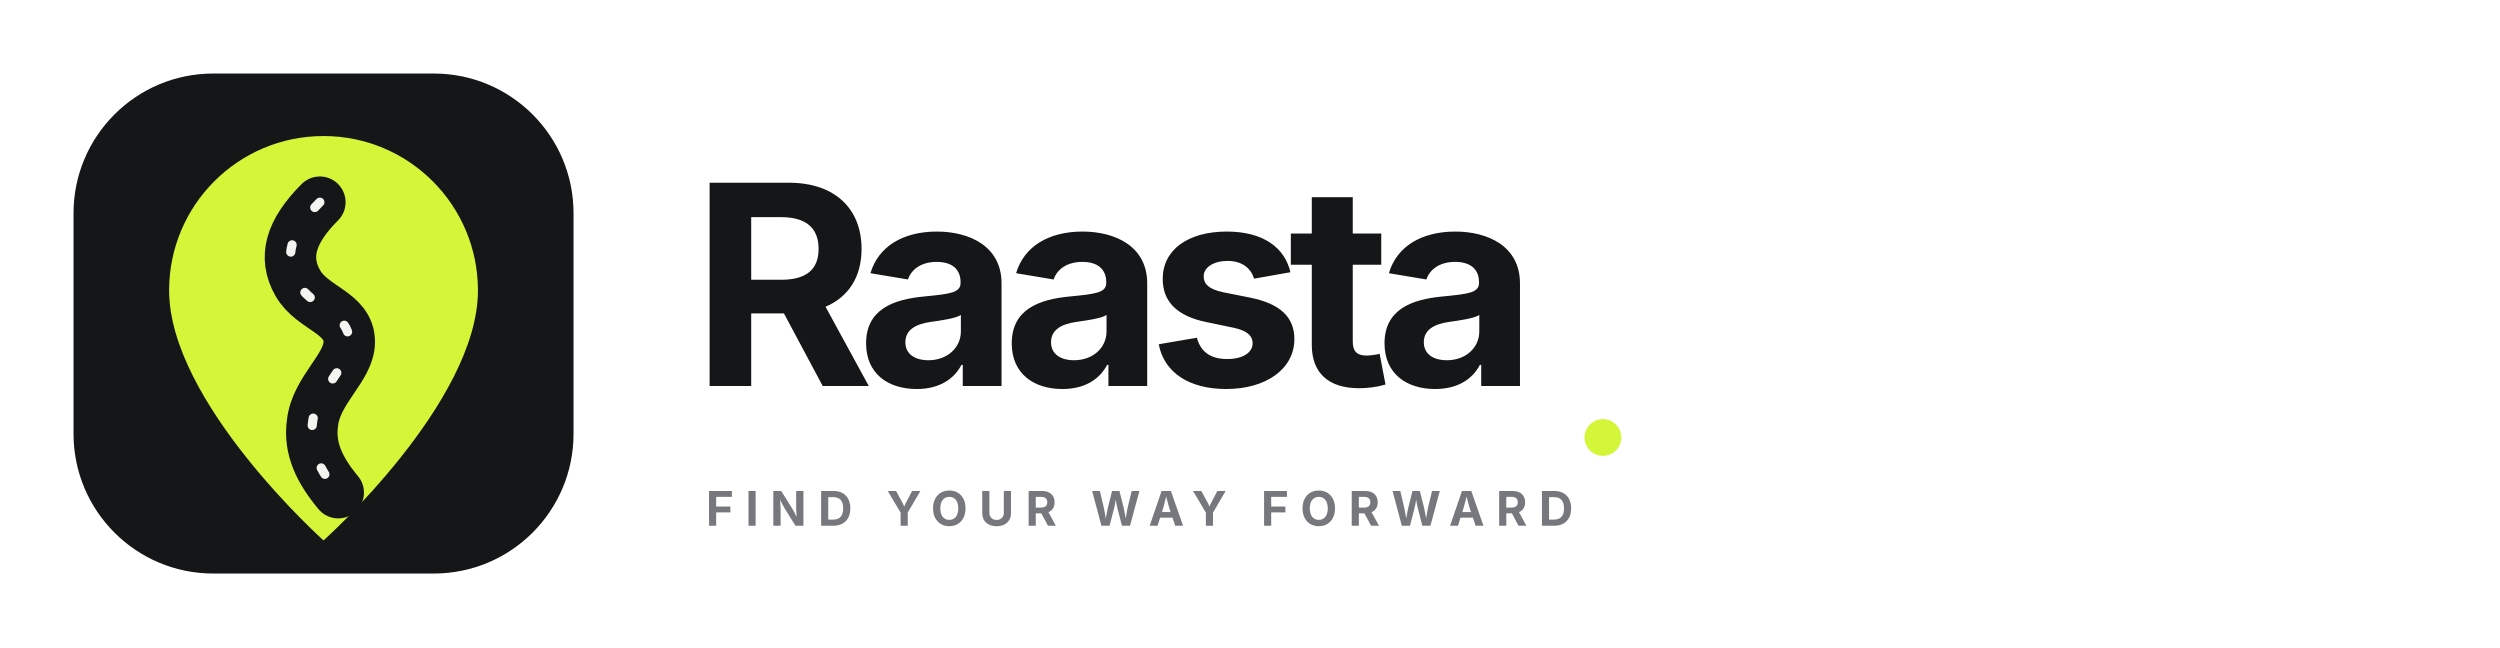
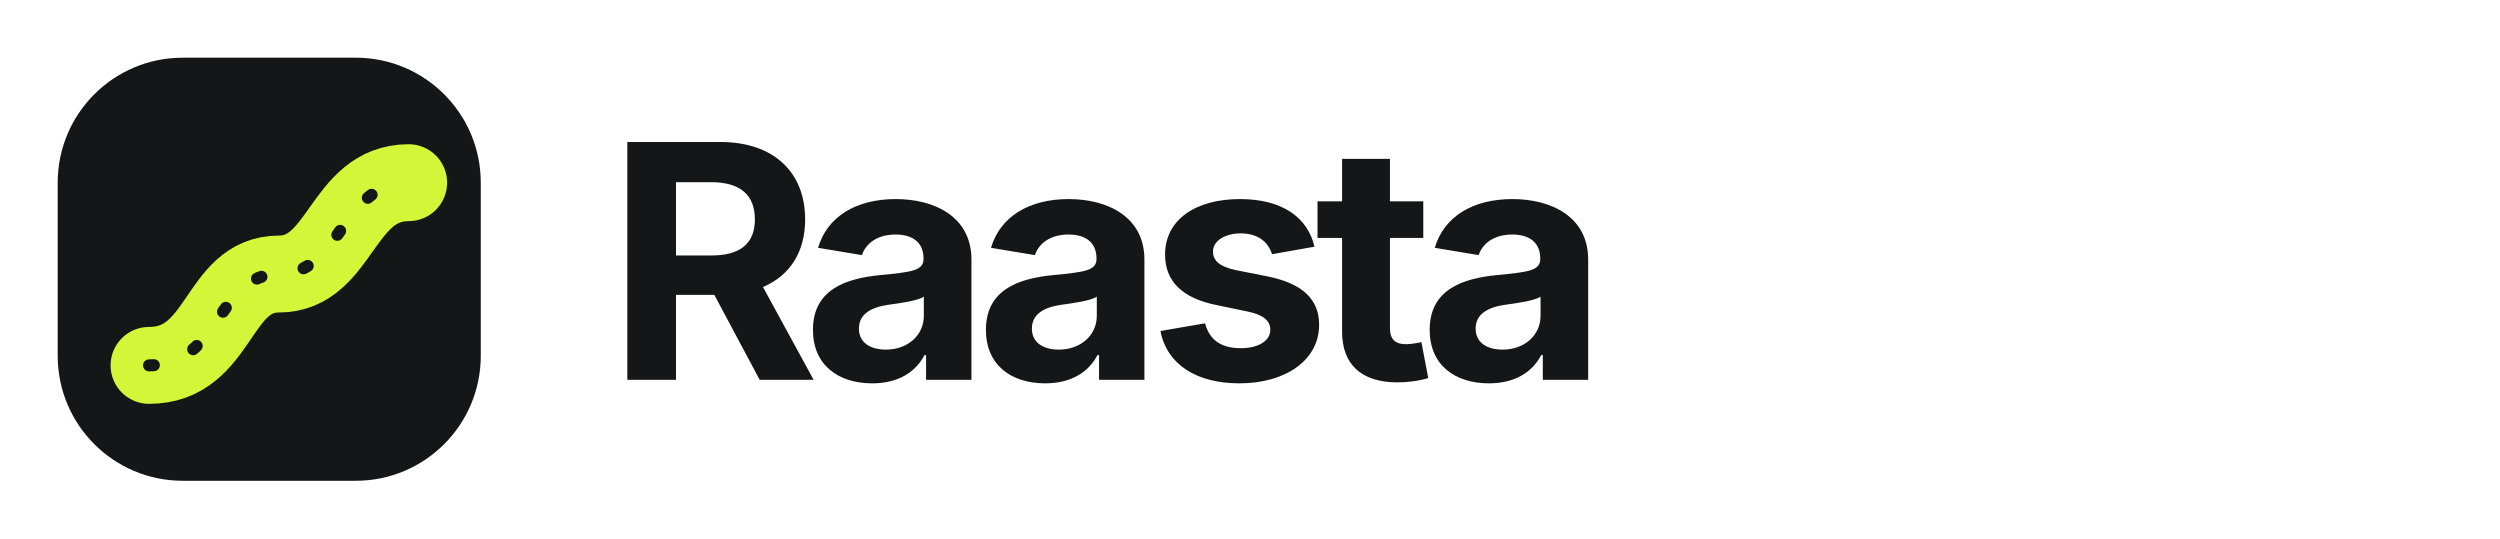
- <svg xmlns="http://www.w3.org/2000/svg" viewBox="0 0 680 176" role="img" aria-labelledby="title description">
-   <g transform="translate(20 20)">
-     <rect width="136" height="136" rx="38" fill="#151618" />
-     <path d="M68 17c-23.2 0-42 18.8-42 42 0 30.4 42 68 42 68s42-37.6 42-68c0-23.2-18.8-42-42-42Z" fill="#D4F639" />
-     <path d="M67 35c-8 8-10 15-6 22 4 7 14 8 14 16 0 7-9 13-10 22-1 7 2 13 7 19" fill="none" stroke="#151618" stroke-width="14" stroke-linecap="round" />
-     <path d="M67 35c-8 8-10 15-6 22 4 7 14 8 14 16 0 7-9 13-10 22-1 7 2 13 7 19" fill="none" stroke="#F4F4F0" stroke-width="2.5" stroke-linecap="round" stroke-dasharray="2 12" />
+ <svg xmlns="http://www.w3.org/2000/svg" viewBox="0 0 520 112" role="img" aria-labelledby="title description">
+   <g transform="translate(12 12)">
+     <rect width="88" height="88" rx="26" fill="#151618" />
+     <path d="M19 64c15 0 14-19 27-19s13-19 27-19" fill="none" stroke="#D4F639" stroke-width="16" stroke-linecap="round" />
+     <path d="M19 64c15 0 14-19 27-19s13-19 27-19" fill="none" stroke="#151618" stroke-width="2.5" stroke-linecap="round" stroke-dasharray="1 9" />
  </g>
-   <g fill="#151618">
-     <text x="188" y="105" font-family="Inter, Avenir Next, Montserrat, Arial, sans-serif" font-size="76" font-weight="750" letter-spacing="-4.5">Raasta</text>
-   </g>
-   <circle cx="436" cy="119" r="5" fill="#D4F639" />
-   <text x="192" y="143" fill="#76787E" font-family="Inter, Avenir Next, Montserrat, Arial, sans-serif" font-size="13" font-weight="650" letter-spacing="3.1">FIND YOUR WAY FORWARD</text>
+   <text x="126" y="79" fill="#151618" font-family="Inter, Avenir Next, Montserrat, Arial, sans-serif" font-size="68" font-weight="700" letter-spacing="-3.5">Raasta</text>
</svg>
